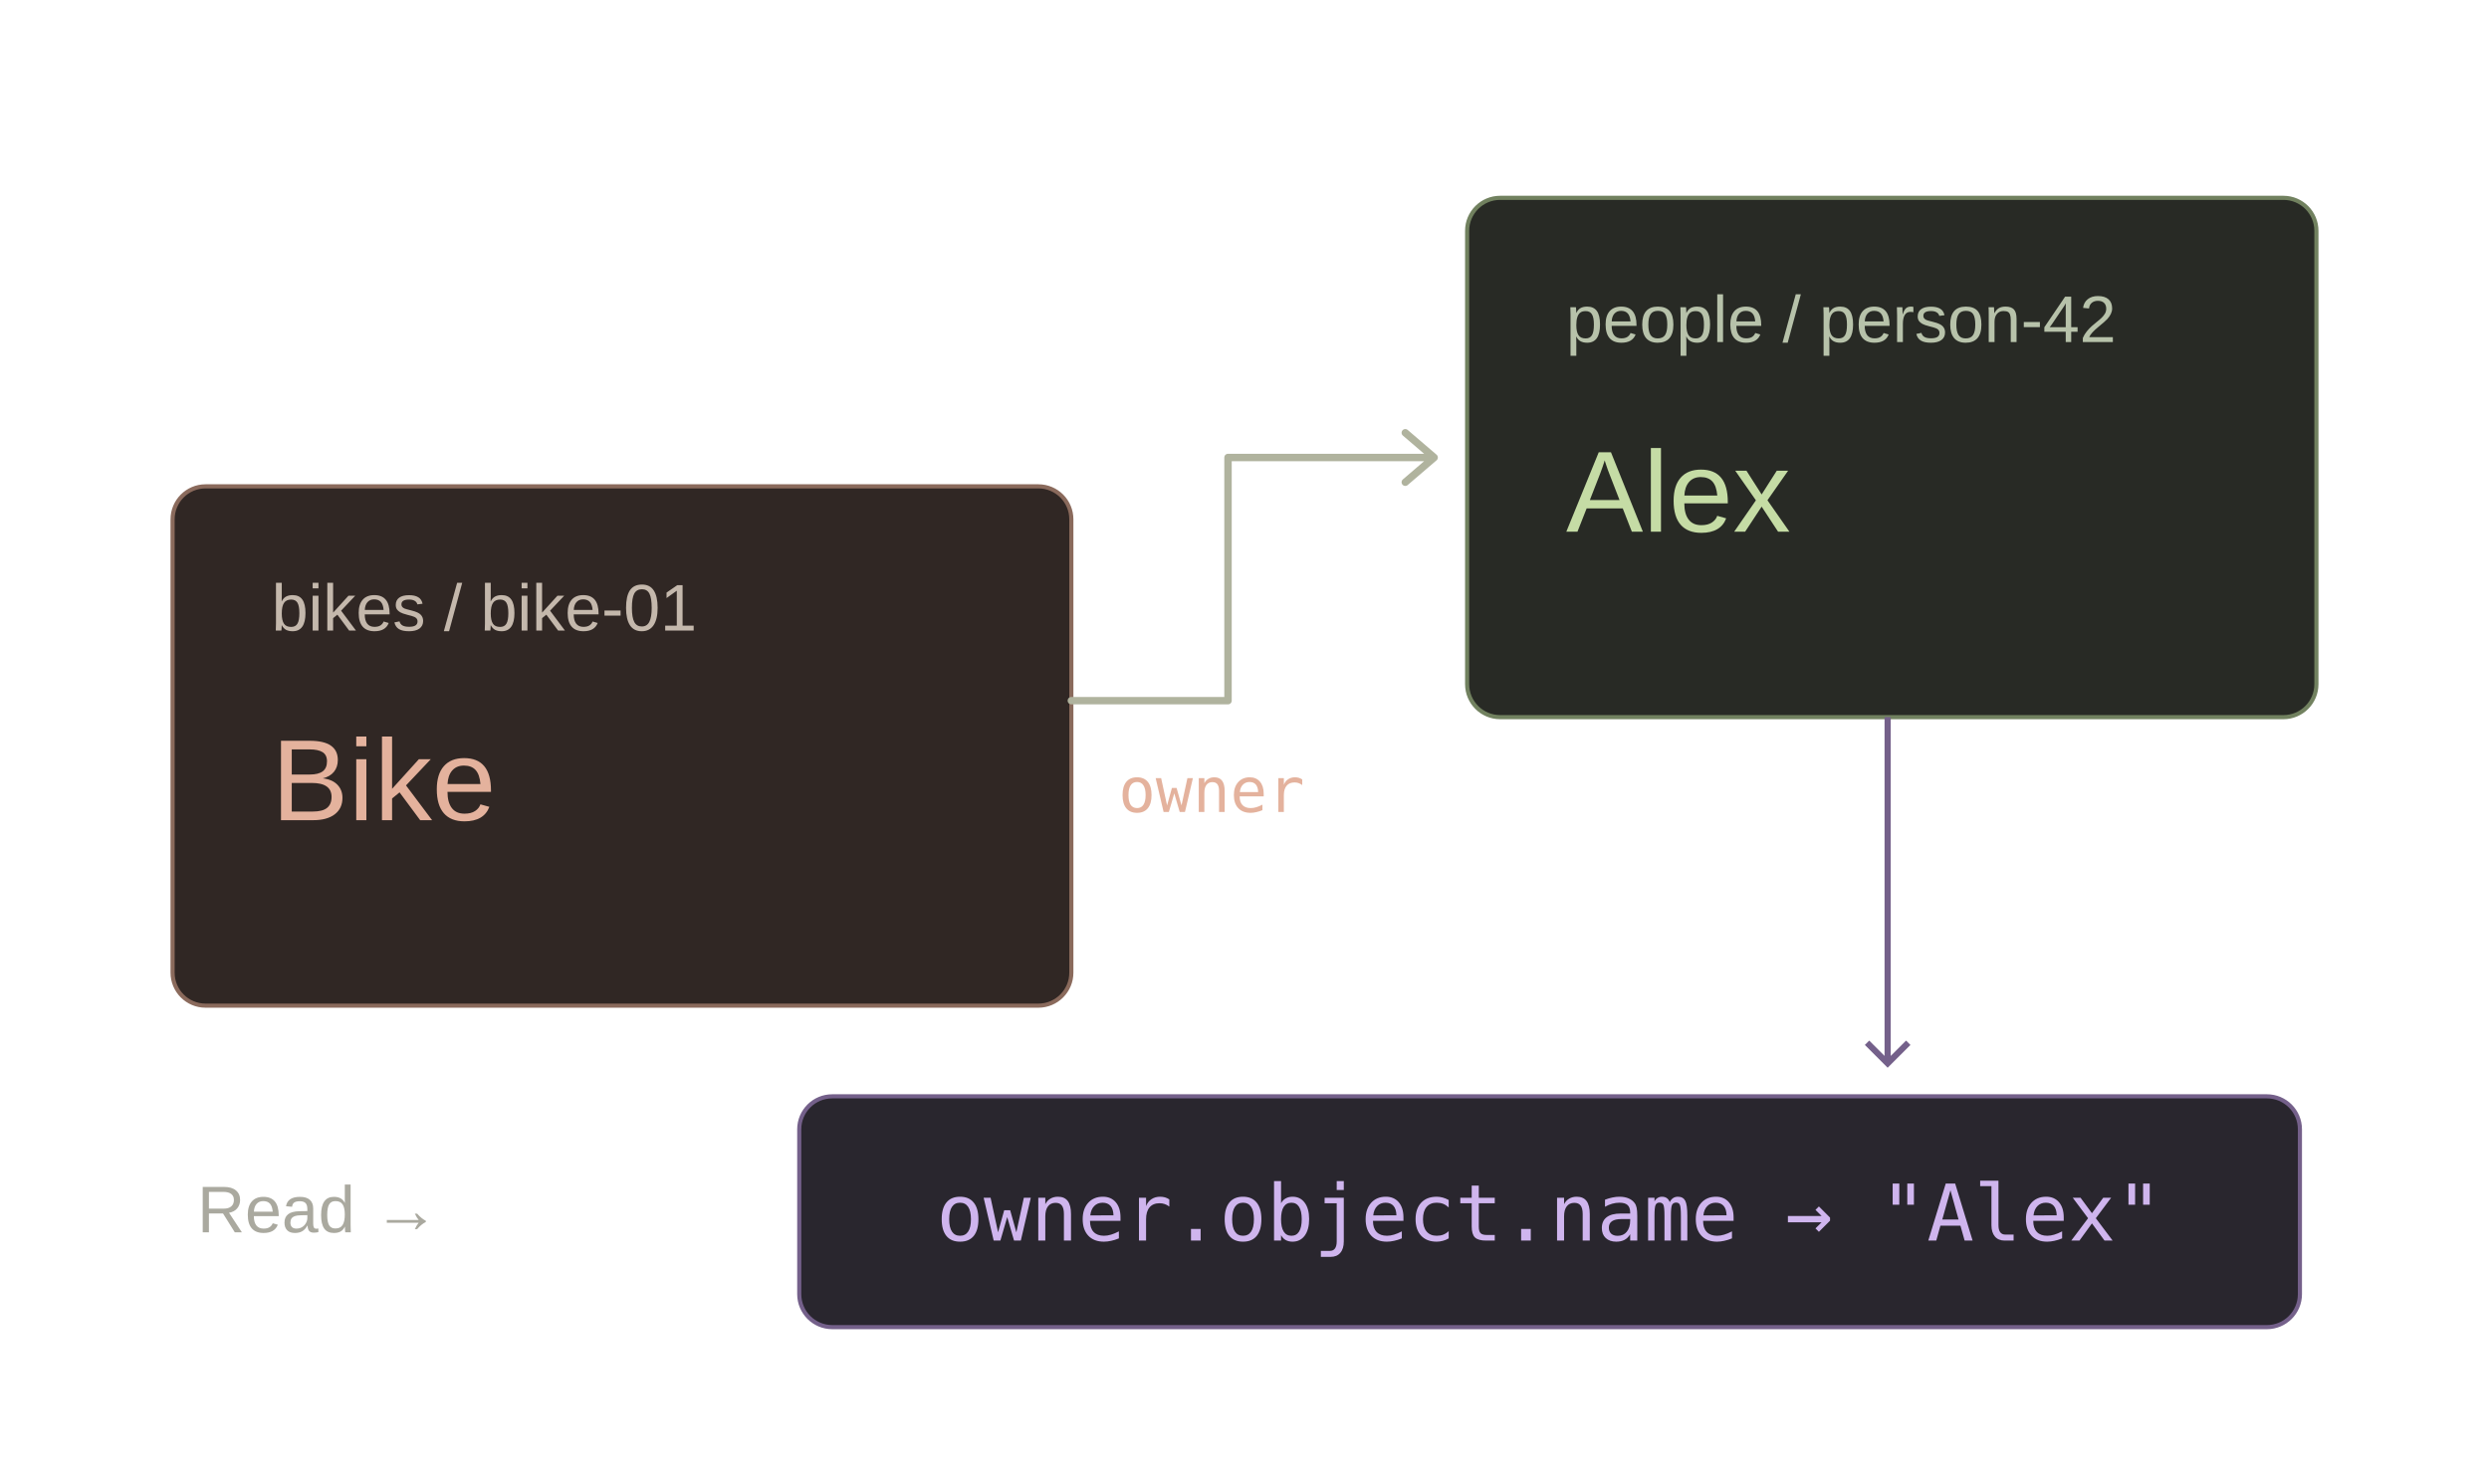
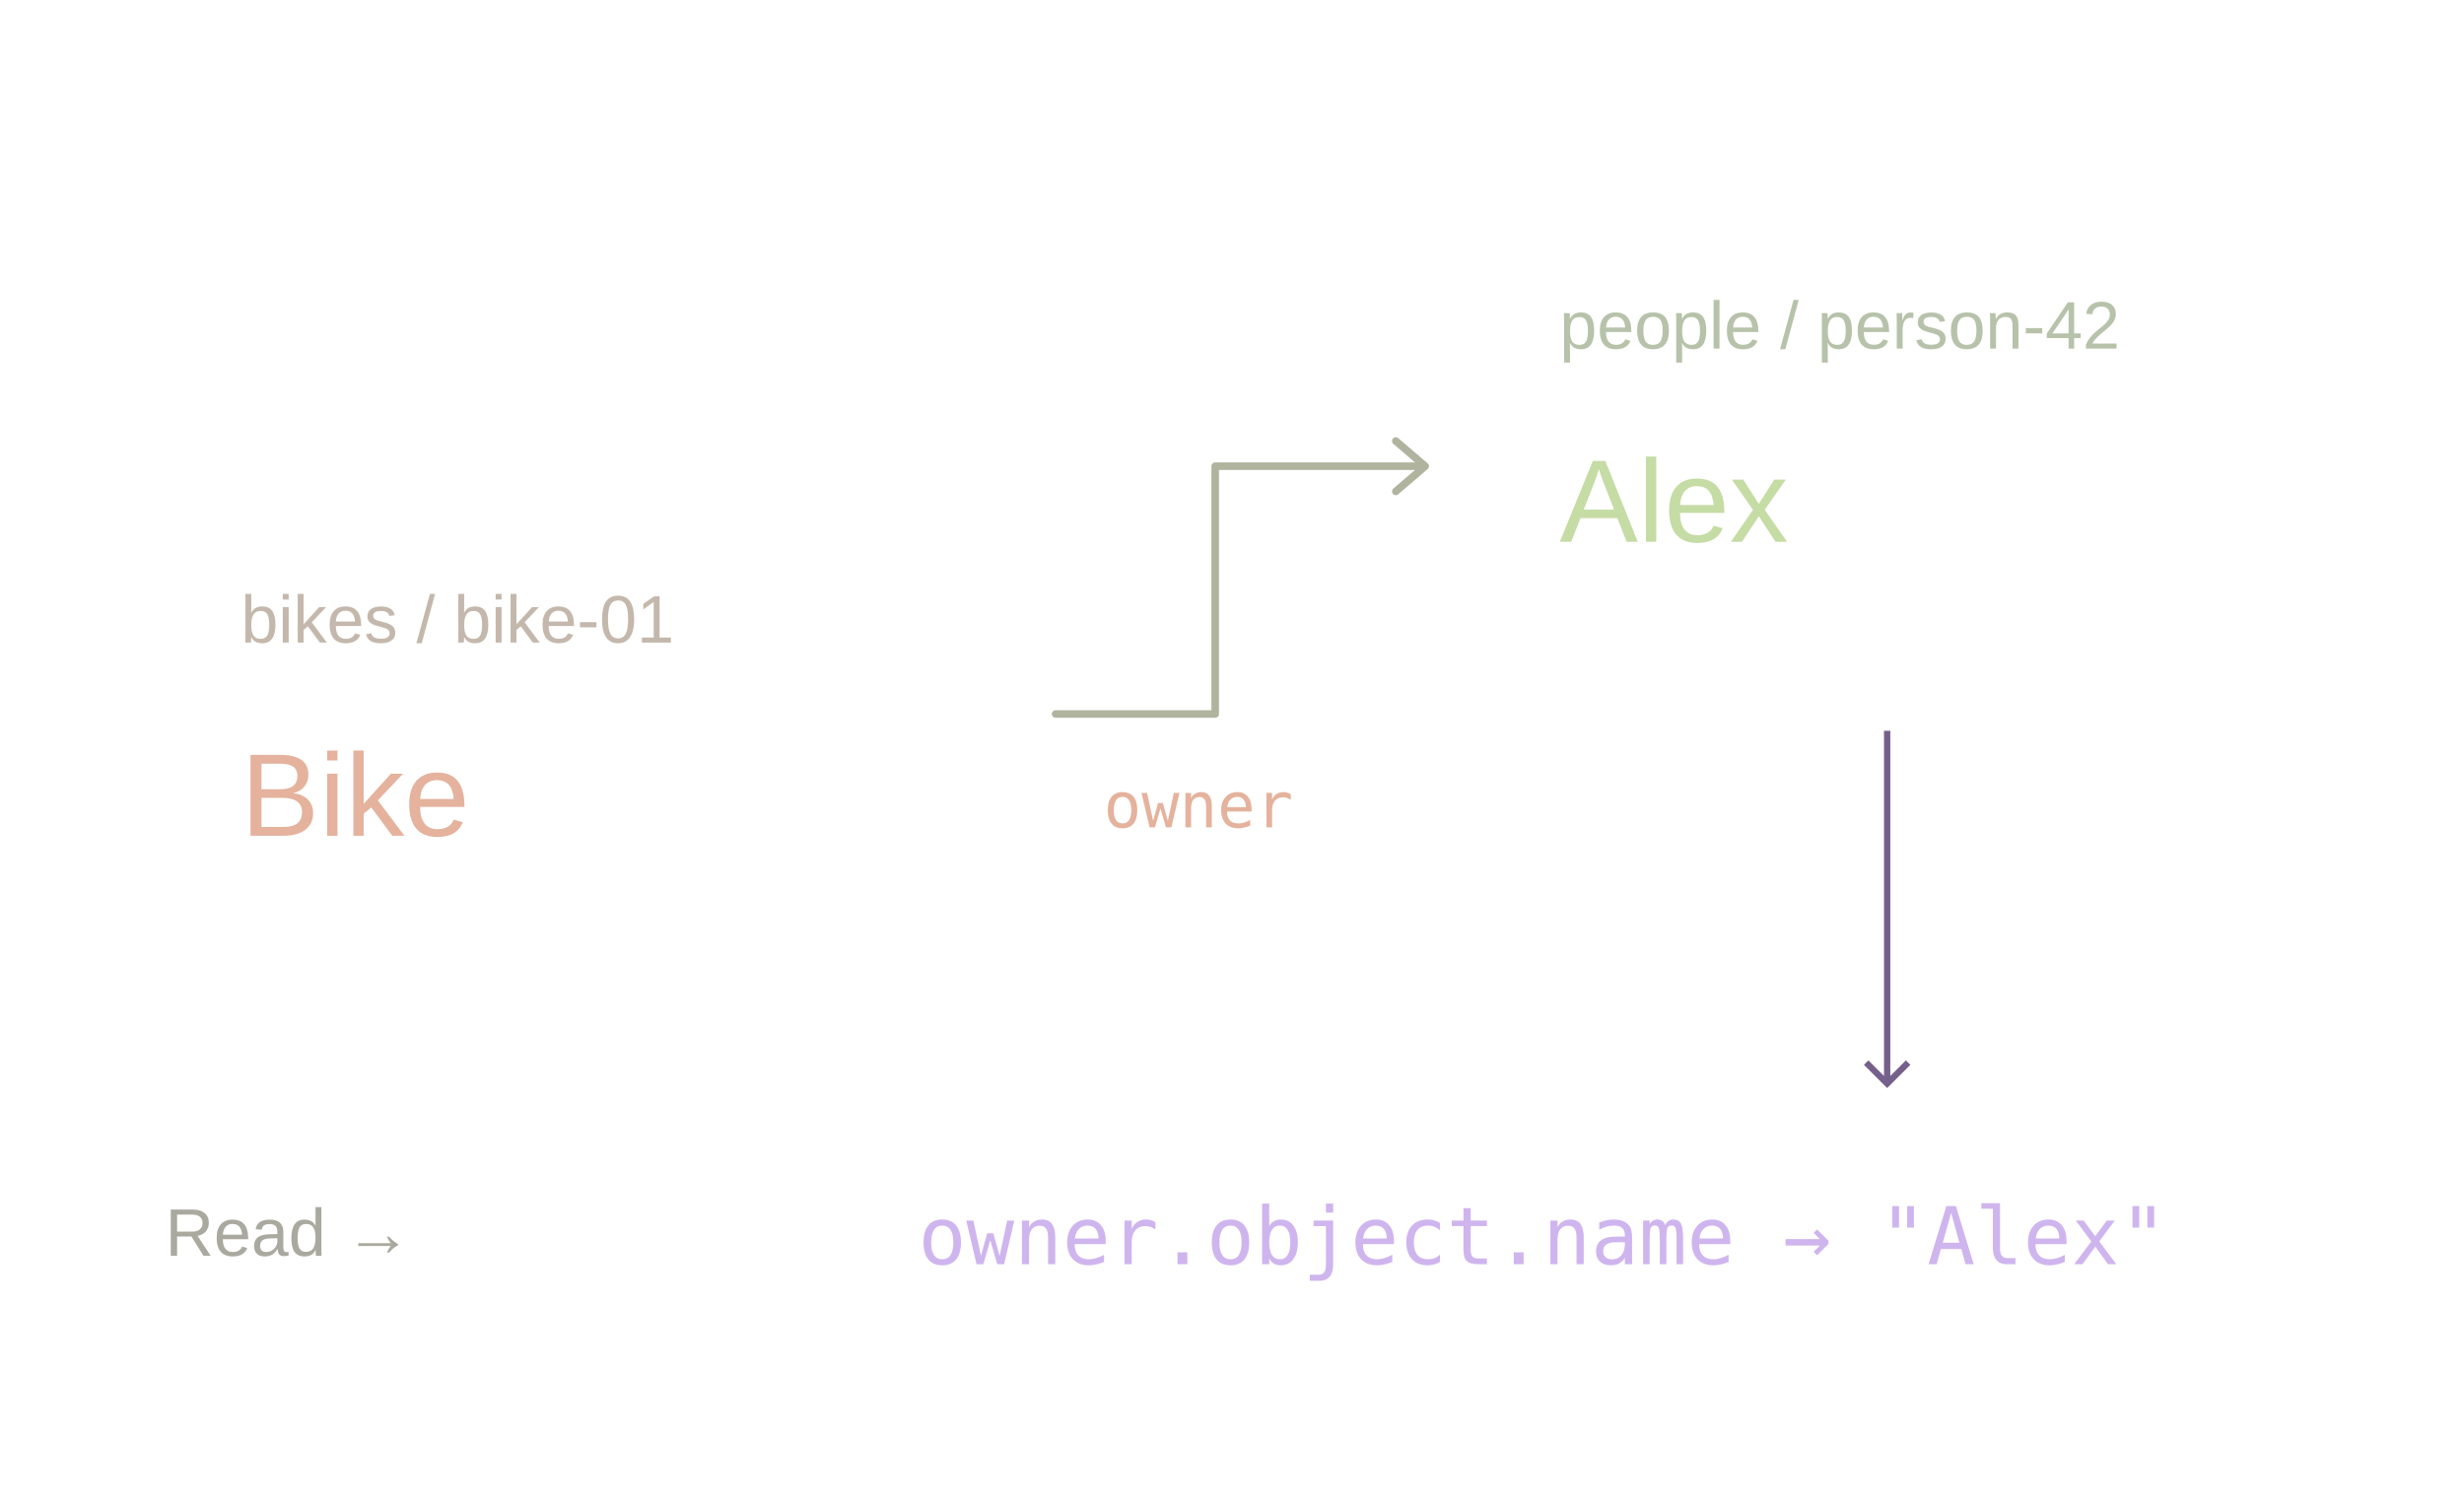
<svg xmlns="http://www.w3.org/2000/svg" class="learn-references" width="100%" fill="none" font-family="Montserrat, Arial, sans-serif">
  <style>
    .learn-references { aspect-ratio: 560 / 360; }
    .learn-references-compact { display: none; }
    @media (max-width: 640px) {
      .learn-references { aspect-ratio: 360 / 368; }
      .learn-references-wide { display: none; }
      .learn-references-compact { display: block; }
    }
  </style>
  <svg class="learn-references-wide" viewBox="0 0 560 360" width="100%" height="100%" aria-hidden="true">
-     <rect x="20" y="118" width="218" height="126" rx="8" fill="#302724" stroke="#8a6a5c" />
    <text x="44" y="153" font-size="16" fill="#c4b8ac" data-copy="learn-diagrams.bike-label">bikes / bike-01</text>
    <text x="44" y="199" font-size="28" fill="#e4b29d" data-copy="learn-diagrams.bike-name">Bike</text>
-     <rect x="334" y="48" width="206" height="126" rx="8" fill="#282a25" stroke="#71815f" />
    <text x="358" y="83" font-size="16" fill="#b7c2aa" data-copy="learn-diagrams.person-label">people / person-42</text>
    <text x="358" y="129" font-size="28" fill="#c5dca5" data-copy="learn-diagrams.person-name">Alex</text>
    <path d="M238 170h38V111h50m-7-6 7 6-7 6" stroke="#b0b39e" stroke-width="1.8" stroke-linecap="round" stroke-linejoin="round" />
    <text x="272" y="197" font-size="15" fill="#e4b29d" text-anchor="middle" font-family="ui-monospace, SFMono-Regular, Consolas, monospace">owner</text>
-     <rect x="172" y="266" width="364" height="56" rx="8" fill="#29262e" stroke="#74608a" />
    <text x="354" y="301" font-size="19" fill="#cfb5ee" text-anchor="middle" font-family="ui-monospace, SFMono-Regular, Consolas, monospace" data-copy="learn-diagrams.reference-read">owner.object.name → "Alex"</text>
    <path d="M436 174v84m-5-5 5 5 5-5" stroke="#74608a" stroke-width="1.5" />
    <text x="26" y="299" font-size="16" fill="#aaa99f" data-copy="learn-diagrams.read">Read →</text>
  </svg>
  <svg class="learn-references-compact" viewBox="0 0 360 368" width="100%" height="100%" aria-hidden="true">
-     <rect x="16" y="16" width="232" height="98" rx="6" fill="#302724" stroke="#8a6a5c" />
    <text x="36" y="45" font-size="14" fill="#c4b8ac" data-copy="learn-diagrams.bike-label">bikes / bike-01</text>
    <text x="36" y="83" font-size="26" fill="#e4b29d" data-copy="learn-diagrams.bike-name">Bike</text>
    <path d="M132 114v28h96v17m-5-5 5 5 5-5" stroke="#b0b39e" stroke-width="1.7" stroke-linecap="round" stroke-linejoin="round" />
    <text x="288" y="140" font-size="14" fill="#e4b29d" font-family="ui-monospace, SFMono-Regular, Consolas, monospace">owner</text>
-     <rect x="112" y="166" width="232" height="98" rx="6" fill="#282a25" stroke="#71815f" />
    <text x="132" y="195" font-size="14" fill="#b7c2aa" data-copy="learn-diagrams.person-label">people / person-42</text>
    <text x="132" y="234" font-size="26" fill="#c5dca5" data-copy="learn-diagrams.person-name">Alex</text>
    <path d="M228 264v27m-5-5 5 5 5-5" stroke="#74608a" stroke-width="1.5" />
-     <rect x="16" y="300" width="328" height="52" rx="6" fill="#29262e" stroke="#74608a" />
    <text x="180" y="332" font-size="17" fill="#cfb5ee" text-anchor="middle" font-family="ui-monospace, SFMono-Regular, Consolas, monospace" data-copy="learn-diagrams.reference-read">owner.object.name → "Alex"</text>
  </svg>
</svg>
